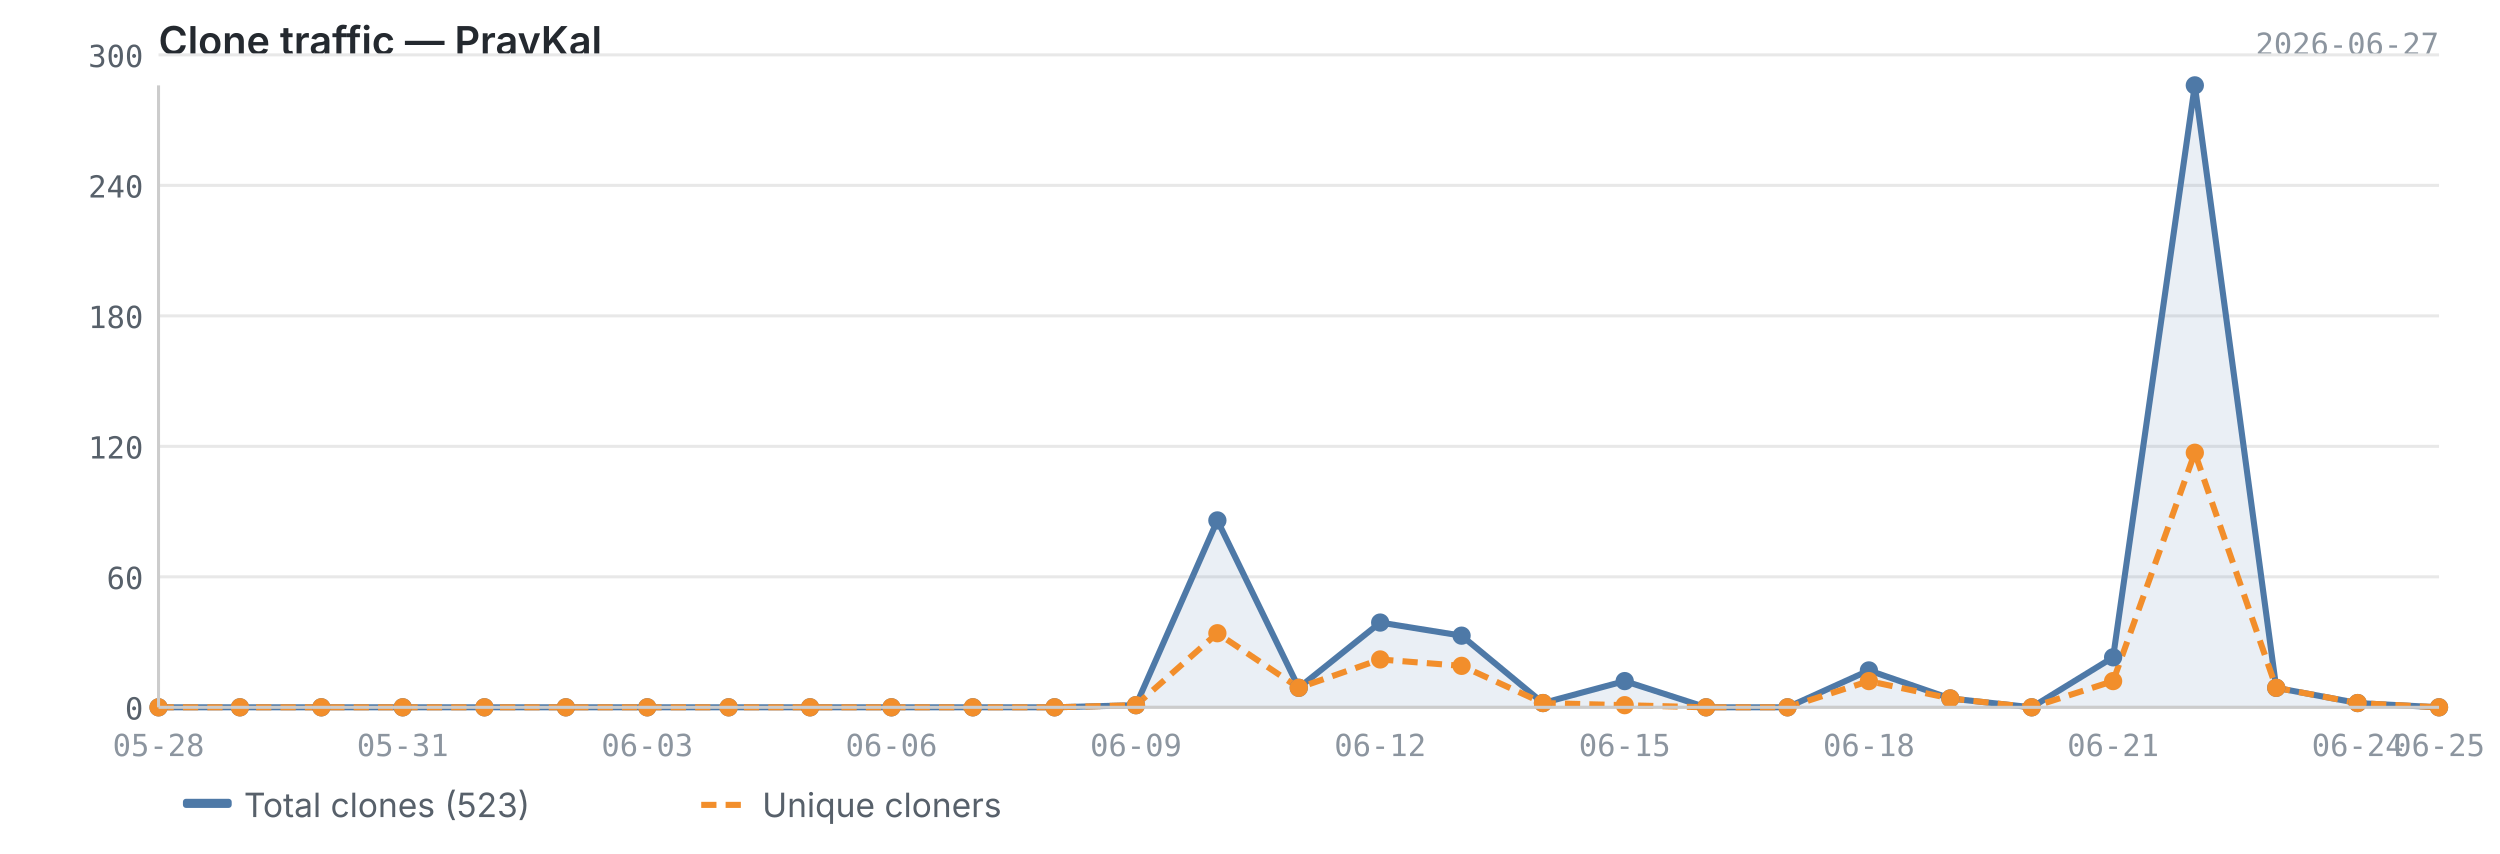
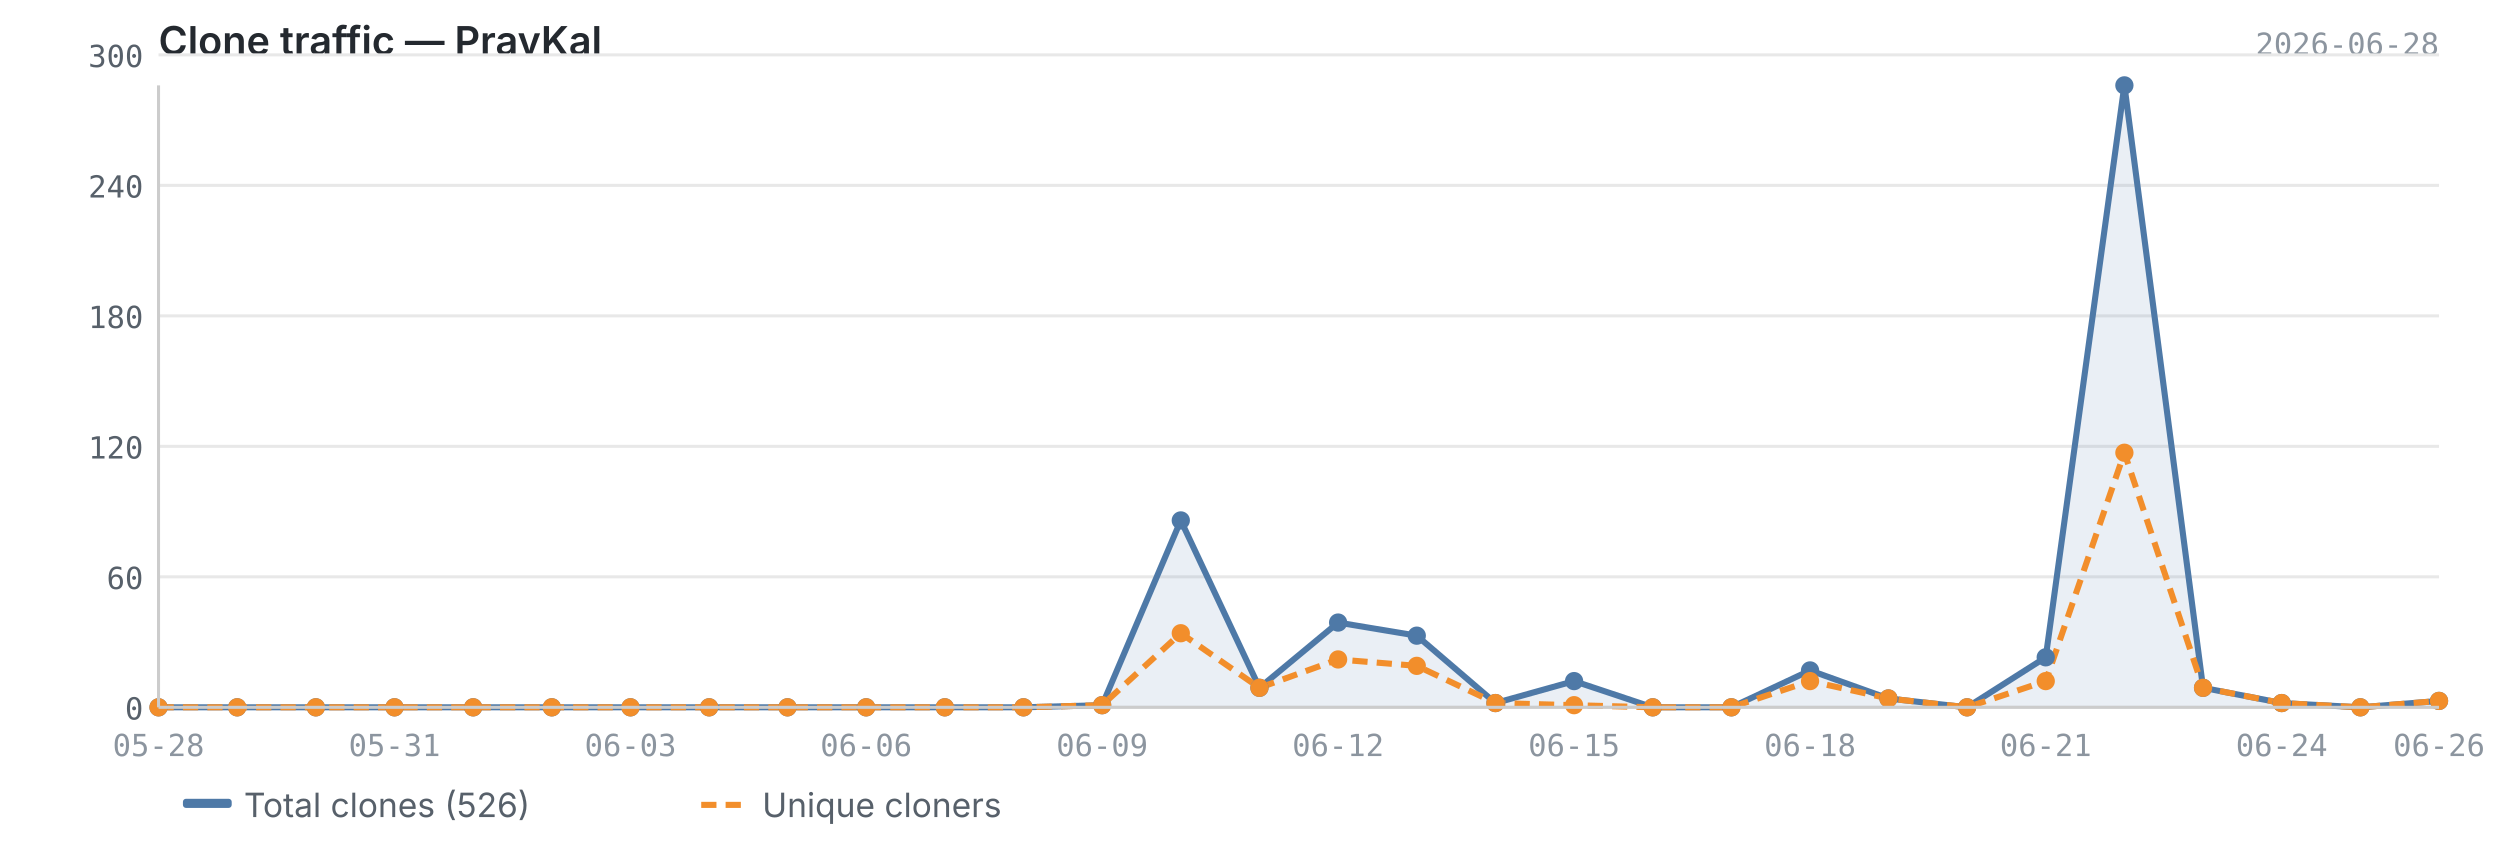
<svg xmlns="http://www.w3.org/2000/svg" viewBox="0 0 820 280" width="820" height="280">
  <text x="52" y="18" font-size="13" font-weight="600" fill="#24292f" font-family="-apple-system, BlinkMacSystemFont, 'Segoe UI', sans-serif">Clone traffic — PravKal</text>
-   <text x="800" y="18" font-size="10" fill="#8c959f" font-family="ui-monospace, SFMono-Regular, 'SF Mono', Menlo, monospace" text-anchor="end">2026-06-27</text>
+   <text x="800" y="18" font-size="10" fill="#8c959f" font-family="ui-monospace, SFMono-Regular, 'SF Mono', Menlo, monospace" text-anchor="end">2026-06-28</text>
  <line x1="52" y1="232.0" x2="800" y2="232.0" stroke="#e8e8e8" stroke-width="1" />
  <line x1="52" y1="189.2" x2="800" y2="189.2" stroke="#e8e8e8" stroke-width="1" />
  <line x1="52" y1="146.4" x2="800" y2="146.4" stroke="#e8e8e8" stroke-width="1" />
  <line x1="52" y1="103.6" x2="800" y2="103.6" stroke="#e8e8e8" stroke-width="1" />
  <line x1="52" y1="60.8" x2="800" y2="60.8" stroke="#e8e8e8" stroke-width="1" />
  <line x1="52" y1="18.0" x2="800" y2="18.0" stroke="#e8e8e8" stroke-width="1" />
-   <path d="M52.0,232.0 L52.0,232.0 L78.7,232.0 L105.4,232.0 L132.1,232.0 L158.9,232.0 L185.6,232.0 L212.3,232.0 L239.0,232.0 L265.7,232.0 L292.4,232.0 L319.1,232.0 L345.9,232.0 L372.6,231.3 L399.3,170.7 L426.0,225.6 L452.7,204.2 L479.4,208.5 L506.1,230.6 L532.9,223.4 L559.6,232.0 L586.3,232.0 L613.0,219.9 L639.7,229.1 L666.4,232.0 L693.1,215.6 L719.9,28.0 L746.6,225.6 L773.3,230.6 L800.0,232.0 L800.0,232.0 L52.0,232.0Z" fill="#4e79a7" opacity="0.12" />
-   <polyline points="52.0,232.0 78.7,232.0 105.4,232.0 132.1,232.0 158.9,232.0 185.6,232.0 212.3,232.0 239.0,232.0 265.7,232.0 292.4,232.0 319.1,232.0 345.9,232.0 372.6,231.3 399.3,170.7 426.0,225.6 452.7,204.2 479.4,208.5 506.1,230.6 532.9,223.4 559.6,232.0 586.3,232.0 613.0,219.9 639.7,229.1 666.4,232.0 693.1,215.6 719.9,28.0 746.6,225.6 773.3,230.6 800.0,232.0" fill="none" stroke="#4e79a7" stroke-width="2" stroke-linejoin="round" />
-   <polyline points="52.0,232.0 78.7,232.0 105.4,232.0 132.1,232.0 158.9,232.0 185.6,232.0 212.3,232.0 239.0,232.0 265.7,232.0 292.4,232.0 319.1,232.0 345.9,232.0 372.6,231.3 399.3,207.7 426.0,225.6 452.7,216.3 479.4,218.4 506.1,230.6 532.9,231.3 559.6,232.0 586.3,232.0 613.0,223.4 639.7,229.1 666.4,232.0 693.1,223.4 719.9,148.5 746.6,225.6 773.3,230.6 800.0,232.0" fill="none" stroke="#f28e2b" stroke-width="2" stroke-linejoin="round" stroke-dasharray="5,3" />
+   <path d="M52.0,232.0 L52.0,232.0 L77.8,232.0 L103.6,232.0 L129.4,232.0 L155.2,232.0 L181.0,232.0 L206.8,232.0 L232.6,232.0 L258.3,232.0 L284.1,232.0 L309.9,232.0 L335.7,232.0 L361.5,231.3 L387.3,170.7 L413.1,225.6 L438.9,204.2 L464.7,208.5 L490.5,230.6 L516.3,223.4 L542.1,232.0 L567.9,232.0 L593.7,219.9 L619.4,229.1 L645.2,232.0 L671.0,215.6 L696.8,28.0 L722.6,225.6 L748.4,230.6 L774.2,232.0 L800.0,229.9 L800.0,232.0 L52.0,232.0Z" fill="#4e79a7" opacity="0.12" />
+   <polyline points="52.0,232.0 77.8,232.0 103.6,232.0 129.4,232.0 155.2,232.0 181.0,232.0 206.8,232.0 232.6,232.0 258.3,232.0 284.1,232.0 309.9,232.0 335.7,232.0 361.5,231.3 387.3,170.7 413.1,225.6 438.9,204.2 464.7,208.5 490.5,230.6 516.3,223.4 542.1,232.0 567.9,232.0 593.7,219.9 619.4,229.1 645.2,232.0 671.0,215.6 696.8,28.0 722.6,225.6 748.4,230.6 774.2,232.0 800.0,229.9" fill="none" stroke="#4e79a7" stroke-width="2" stroke-linejoin="round" />
+   <polyline points="52.0,232.0 77.8,232.0 103.6,232.0 129.4,232.0 155.2,232.0 181.0,232.0 206.8,232.0 232.6,232.0 258.3,232.0 284.1,232.0 309.9,232.0 335.7,232.0 361.5,231.3 387.3,207.7 413.1,225.6 438.9,216.3 464.7,218.4 490.5,230.6 516.3,231.3 542.1,232.0 567.9,232.0 593.7,223.4 619.4,229.1 645.2,232.0 671.0,223.4 696.8,148.5 722.6,225.6 748.4,230.6 774.2,232.0 800.0,229.9" fill="none" stroke="#f28e2b" stroke-width="2" stroke-linejoin="round" stroke-dasharray="5,3" />
  <circle cx="52.0" cy="232.0" r="3" fill="#4e79a7" />
-   <circle cx="78.7" cy="232.0" r="3" fill="#4e79a7" />
-   <circle cx="105.4" cy="232.0" r="3" fill="#4e79a7" />
-   <circle cx="132.1" cy="232.0" r="3" fill="#4e79a7" />
-   <circle cx="158.9" cy="232.0" r="3" fill="#4e79a7" />
-   <circle cx="185.6" cy="232.0" r="3" fill="#4e79a7" />
-   <circle cx="212.3" cy="232.0" r="3" fill="#4e79a7" />
-   <circle cx="239.0" cy="232.0" r="3" fill="#4e79a7" />
-   <circle cx="265.7" cy="232.0" r="3" fill="#4e79a7" />
-   <circle cx="292.4" cy="232.0" r="3" fill="#4e79a7" />
-   <circle cx="319.1" cy="232.0" r="3" fill="#4e79a7" />
-   <circle cx="345.9" cy="232.0" r="3" fill="#4e79a7" />
-   <circle cx="372.6" cy="231.3" r="3" fill="#4e79a7" />
-   <circle cx="399.3" cy="170.7" r="3" fill="#4e79a7" />
-   <circle cx="426.0" cy="225.6" r="3" fill="#4e79a7" />
-   <circle cx="452.7" cy="204.2" r="3" fill="#4e79a7" />
-   <circle cx="479.4" cy="208.5" r="3" fill="#4e79a7" />
-   <circle cx="506.1" cy="230.6" r="3" fill="#4e79a7" />
-   <circle cx="532.9" cy="223.4" r="3" fill="#4e79a7" />
-   <circle cx="559.6" cy="232.0" r="3" fill="#4e79a7" />
-   <circle cx="586.3" cy="232.0" r="3" fill="#4e79a7" />
-   <circle cx="613.0" cy="219.9" r="3" fill="#4e79a7" />
-   <circle cx="639.7" cy="229.1" r="3" fill="#4e79a7" />
-   <circle cx="666.4" cy="232.0" r="3" fill="#4e79a7" />
-   <circle cx="693.1" cy="215.6" r="3" fill="#4e79a7" />
-   <circle cx="719.9" cy="28.0" r="3" fill="#4e79a7" />
-   <circle cx="746.6" cy="225.6" r="3" fill="#4e79a7" />
-   <circle cx="773.3" cy="230.6" r="3" fill="#4e79a7" />
-   <circle cx="800.0" cy="232.0" r="3" fill="#4e79a7" />
+   <circle cx="77.8" cy="232.0" r="3" fill="#4e79a7" />
+   <circle cx="103.6" cy="232.0" r="3" fill="#4e79a7" />
+   <circle cx="129.4" cy="232.0" r="3" fill="#4e79a7" />
+   <circle cx="155.2" cy="232.0" r="3" fill="#4e79a7" />
+   <circle cx="181.0" cy="232.0" r="3" fill="#4e79a7" />
+   <circle cx="206.8" cy="232.0" r="3" fill="#4e79a7" />
+   <circle cx="232.6" cy="232.0" r="3" fill="#4e79a7" />
+   <circle cx="258.3" cy="232.0" r="3" fill="#4e79a7" />
+   <circle cx="284.1" cy="232.0" r="3" fill="#4e79a7" />
+   <circle cx="309.9" cy="232.0" r="3" fill="#4e79a7" />
+   <circle cx="335.7" cy="232.0" r="3" fill="#4e79a7" />
+   <circle cx="361.5" cy="231.3" r="3" fill="#4e79a7" />
+   <circle cx="387.3" cy="170.7" r="3" fill="#4e79a7" />
+   <circle cx="413.1" cy="225.6" r="3" fill="#4e79a7" />
+   <circle cx="438.9" cy="204.2" r="3" fill="#4e79a7" />
+   <circle cx="464.7" cy="208.5" r="3" fill="#4e79a7" />
+   <circle cx="490.5" cy="230.6" r="3" fill="#4e79a7" />
+   <circle cx="516.3" cy="223.4" r="3" fill="#4e79a7" />
+   <circle cx="542.1" cy="232.0" r="3" fill="#4e79a7" />
+   <circle cx="567.9" cy="232.0" r="3" fill="#4e79a7" />
+   <circle cx="593.7" cy="219.9" r="3" fill="#4e79a7" />
+   <circle cx="619.4" cy="229.1" r="3" fill="#4e79a7" />
+   <circle cx="645.2" cy="232.0" r="3" fill="#4e79a7" />
+   <circle cx="671.0" cy="215.6" r="3" fill="#4e79a7" />
+   <circle cx="696.8" cy="28.0" r="3" fill="#4e79a7" />
+   <circle cx="722.6" cy="225.6" r="3" fill="#4e79a7" />
+   <circle cx="748.4" cy="230.6" r="3" fill="#4e79a7" />
+   <circle cx="774.2" cy="232.0" r="3" fill="#4e79a7" />
+   <circle cx="800.0" cy="229.9" r="3" fill="#4e79a7" />
  <circle cx="52.0" cy="232.0" r="3" fill="#f28e2b" />
-   <circle cx="78.7" cy="232.0" r="3" fill="#f28e2b" />
-   <circle cx="105.4" cy="232.0" r="3" fill="#f28e2b" />
-   <circle cx="132.1" cy="232.0" r="3" fill="#f28e2b" />
-   <circle cx="158.9" cy="232.0" r="3" fill="#f28e2b" />
-   <circle cx="185.6" cy="232.0" r="3" fill="#f28e2b" />
-   <circle cx="212.3" cy="232.0" r="3" fill="#f28e2b" />
-   <circle cx="239.0" cy="232.0" r="3" fill="#f28e2b" />
-   <circle cx="265.7" cy="232.0" r="3" fill="#f28e2b" />
-   <circle cx="292.4" cy="232.0" r="3" fill="#f28e2b" />
-   <circle cx="319.1" cy="232.0" r="3" fill="#f28e2b" />
-   <circle cx="345.9" cy="232.0" r="3" fill="#f28e2b" />
-   <circle cx="372.6" cy="231.3" r="3" fill="#f28e2b" />
-   <circle cx="399.3" cy="207.7" r="3" fill="#f28e2b" />
-   <circle cx="426.0" cy="225.6" r="3" fill="#f28e2b" />
-   <circle cx="452.7" cy="216.3" r="3" fill="#f28e2b" />
-   <circle cx="479.4" cy="218.4" r="3" fill="#f28e2b" />
-   <circle cx="506.1" cy="230.6" r="3" fill="#f28e2b" />
-   <circle cx="532.9" cy="231.3" r="3" fill="#f28e2b" />
-   <circle cx="559.6" cy="232.0" r="3" fill="#f28e2b" />
-   <circle cx="586.3" cy="232.0" r="3" fill="#f28e2b" />
-   <circle cx="613.0" cy="223.4" r="3" fill="#f28e2b" />
-   <circle cx="639.7" cy="229.1" r="3" fill="#f28e2b" />
-   <circle cx="666.4" cy="232.0" r="3" fill="#f28e2b" />
-   <circle cx="693.1" cy="223.4" r="3" fill="#f28e2b" />
-   <circle cx="719.9" cy="148.5" r="3" fill="#f28e2b" />
-   <circle cx="746.6" cy="225.6" r="3" fill="#f28e2b" />
-   <circle cx="773.3" cy="230.6" r="3" fill="#f28e2b" />
-   <circle cx="800.0" cy="232.0" r="3" fill="#f28e2b" />
+   <circle cx="77.8" cy="232.0" r="3" fill="#f28e2b" />
+   <circle cx="103.6" cy="232.0" r="3" fill="#f28e2b" />
+   <circle cx="129.4" cy="232.0" r="3" fill="#f28e2b" />
+   <circle cx="155.2" cy="232.0" r="3" fill="#f28e2b" />
+   <circle cx="181.0" cy="232.0" r="3" fill="#f28e2b" />
+   <circle cx="206.8" cy="232.0" r="3" fill="#f28e2b" />
+   <circle cx="232.6" cy="232.0" r="3" fill="#f28e2b" />
+   <circle cx="258.3" cy="232.0" r="3" fill="#f28e2b" />
+   <circle cx="284.1" cy="232.0" r="3" fill="#f28e2b" />
+   <circle cx="309.9" cy="232.0" r="3" fill="#f28e2b" />
+   <circle cx="335.7" cy="232.0" r="3" fill="#f28e2b" />
+   <circle cx="361.5" cy="231.3" r="3" fill="#f28e2b" />
+   <circle cx="387.3" cy="207.7" r="3" fill="#f28e2b" />
+   <circle cx="413.1" cy="225.6" r="3" fill="#f28e2b" />
+   <circle cx="438.9" cy="216.3" r="3" fill="#f28e2b" />
+   <circle cx="464.7" cy="218.4" r="3" fill="#f28e2b" />
+   <circle cx="490.5" cy="230.6" r="3" fill="#f28e2b" />
+   <circle cx="516.3" cy="231.3" r="3" fill="#f28e2b" />
+   <circle cx="542.1" cy="232.0" r="3" fill="#f28e2b" />
+   <circle cx="567.9" cy="232.0" r="3" fill="#f28e2b" />
+   <circle cx="593.7" cy="223.4" r="3" fill="#f28e2b" />
+   <circle cx="619.4" cy="229.1" r="3" fill="#f28e2b" />
+   <circle cx="645.2" cy="232.0" r="3" fill="#f28e2b" />
+   <circle cx="671.0" cy="223.4" r="3" fill="#f28e2b" />
+   <circle cx="696.8" cy="148.5" r="3" fill="#f28e2b" />
+   <circle cx="722.6" cy="225.6" r="3" fill="#f28e2b" />
+   <circle cx="748.4" cy="230.6" r="3" fill="#f28e2b" />
+   <circle cx="774.2" cy="232.0" r="3" fill="#f28e2b" />
+   <circle cx="800.0" cy="229.9" r="3" fill="#f28e2b" />
  <line x1="52" y1="28" x2="52" y2="232" stroke="#cccccc" stroke-width="1" />
  <line x1="52" y1="232" x2="800" y2="232" stroke="#cccccc" stroke-width="1" />
  <text x="47" y="236.0" text-anchor="end" font-size="10" fill="#57606a" font-family="ui-monospace, SFMono-Regular, 'SF Mono', Menlo, monospace">0</text>
  <text x="47" y="193.2" text-anchor="end" font-size="10" fill="#57606a" font-family="ui-monospace, SFMono-Regular, 'SF Mono', Menlo, monospace">60</text>
  <text x="47" y="150.4" text-anchor="end" font-size="10" fill="#57606a" font-family="ui-monospace, SFMono-Regular, 'SF Mono', Menlo, monospace">120</text>
  <text x="47" y="107.6" text-anchor="end" font-size="10" fill="#57606a" font-family="ui-monospace, SFMono-Regular, 'SF Mono', Menlo, monospace">180</text>
  <text x="47" y="64.8" text-anchor="end" font-size="10" fill="#57606a" font-family="ui-monospace, SFMono-Regular, 'SF Mono', Menlo, monospace">240</text>
  <text x="47" y="22.0" text-anchor="end" font-size="10" fill="#57606a" font-family="ui-monospace, SFMono-Regular, 'SF Mono', Menlo, monospace">300</text>
  <text x="52.0" y="248" text-anchor="middle" font-size="10" fill="#8c959f" font-family="ui-monospace, SFMono-Regular, 'SF Mono', Menlo, monospace">05-28</text>
-   <text x="132.1" y="248" text-anchor="middle" font-size="10" fill="#8c959f" font-family="ui-monospace, SFMono-Regular, 'SF Mono', Menlo, monospace">05-31</text>
-   <text x="212.3" y="248" text-anchor="middle" font-size="10" fill="#8c959f" font-family="ui-monospace, SFMono-Regular, 'SF Mono', Menlo, monospace">06-03</text>
-   <text x="292.4" y="248" text-anchor="middle" font-size="10" fill="#8c959f" font-family="ui-monospace, SFMono-Regular, 'SF Mono', Menlo, monospace">06-06</text>
-   <text x="372.6" y="248" text-anchor="middle" font-size="10" fill="#8c959f" font-family="ui-monospace, SFMono-Regular, 'SF Mono', Menlo, monospace">06-09</text>
-   <text x="452.7" y="248" text-anchor="middle" font-size="10" fill="#8c959f" font-family="ui-monospace, SFMono-Regular, 'SF Mono', Menlo, monospace">06-12</text>
-   <text x="532.9" y="248" text-anchor="middle" font-size="10" fill="#8c959f" font-family="ui-monospace, SFMono-Regular, 'SF Mono', Menlo, monospace">06-15</text>
-   <text x="613.0" y="248" text-anchor="middle" font-size="10" fill="#8c959f" font-family="ui-monospace, SFMono-Regular, 'SF Mono', Menlo, monospace">06-18</text>
-   <text x="693.1" y="248" text-anchor="middle" font-size="10" fill="#8c959f" font-family="ui-monospace, SFMono-Regular, 'SF Mono', Menlo, monospace">06-21</text>
-   <text x="773.3" y="248" text-anchor="middle" font-size="10" fill="#8c959f" font-family="ui-monospace, SFMono-Regular, 'SF Mono', Menlo, monospace">06-24</text>
-   <text x="800.0" y="248" text-anchor="middle" font-size="10" fill="#8c959f" font-family="ui-monospace, SFMono-Regular, 'SF Mono', Menlo, monospace">06-25</text>
+   <text x="129.4" y="248" text-anchor="middle" font-size="10" fill="#8c959f" font-family="ui-monospace, SFMono-Regular, 'SF Mono', Menlo, monospace">05-31</text>
+   <text x="206.8" y="248" text-anchor="middle" font-size="10" fill="#8c959f" font-family="ui-monospace, SFMono-Regular, 'SF Mono', Menlo, monospace">06-03</text>
+   <text x="284.1" y="248" text-anchor="middle" font-size="10" fill="#8c959f" font-family="ui-monospace, SFMono-Regular, 'SF Mono', Menlo, monospace">06-06</text>
+   <text x="361.5" y="248" text-anchor="middle" font-size="10" fill="#8c959f" font-family="ui-monospace, SFMono-Regular, 'SF Mono', Menlo, monospace">06-09</text>
+   <text x="438.9" y="248" text-anchor="middle" font-size="10" fill="#8c959f" font-family="ui-monospace, SFMono-Regular, 'SF Mono', Menlo, monospace">06-12</text>
+   <text x="516.3" y="248" text-anchor="middle" font-size="10" fill="#8c959f" font-family="ui-monospace, SFMono-Regular, 'SF Mono', Menlo, monospace">06-15</text>
+   <text x="593.7" y="248" text-anchor="middle" font-size="10" fill="#8c959f" font-family="ui-monospace, SFMono-Regular, 'SF Mono', Menlo, monospace">06-18</text>
+   <text x="671.0" y="248" text-anchor="middle" font-size="10" fill="#8c959f" font-family="ui-monospace, SFMono-Regular, 'SF Mono', Menlo, monospace">06-21</text>
+   <text x="748.4" y="248" text-anchor="middle" font-size="10" fill="#8c959f" font-family="ui-monospace, SFMono-Regular, 'SF Mono', Menlo, monospace">06-24</text>
+   <text x="800.0" y="248" text-anchor="middle" font-size="10" fill="#8c959f" font-family="ui-monospace, SFMono-Regular, 'SF Mono', Menlo, monospace">06-26</text>
  <rect x="60" y="262" width="16" height="3" fill="#4e79a7" rx="1" />
-   <text x="80" y="268" font-size="11" fill="#57606a" font-family="-apple-system, BlinkMacSystemFont, 'Segoe UI', sans-serif">Total clones (523)</text>
+   <text x="80" y="268" font-size="11" fill="#57606a" font-family="-apple-system, BlinkMacSystemFont, 'Segoe UI', sans-serif">Total clones (526)</text>
  <line x1="230" y1="264" x2="246" y2="264" stroke="#f28e2b" stroke-width="2" stroke-dasharray="5,3" />
  <text x="250" y="268" font-size="11" fill="#57606a" font-family="-apple-system, BlinkMacSystemFont, 'Segoe UI', sans-serif">Unique cloners</text>
</svg>
